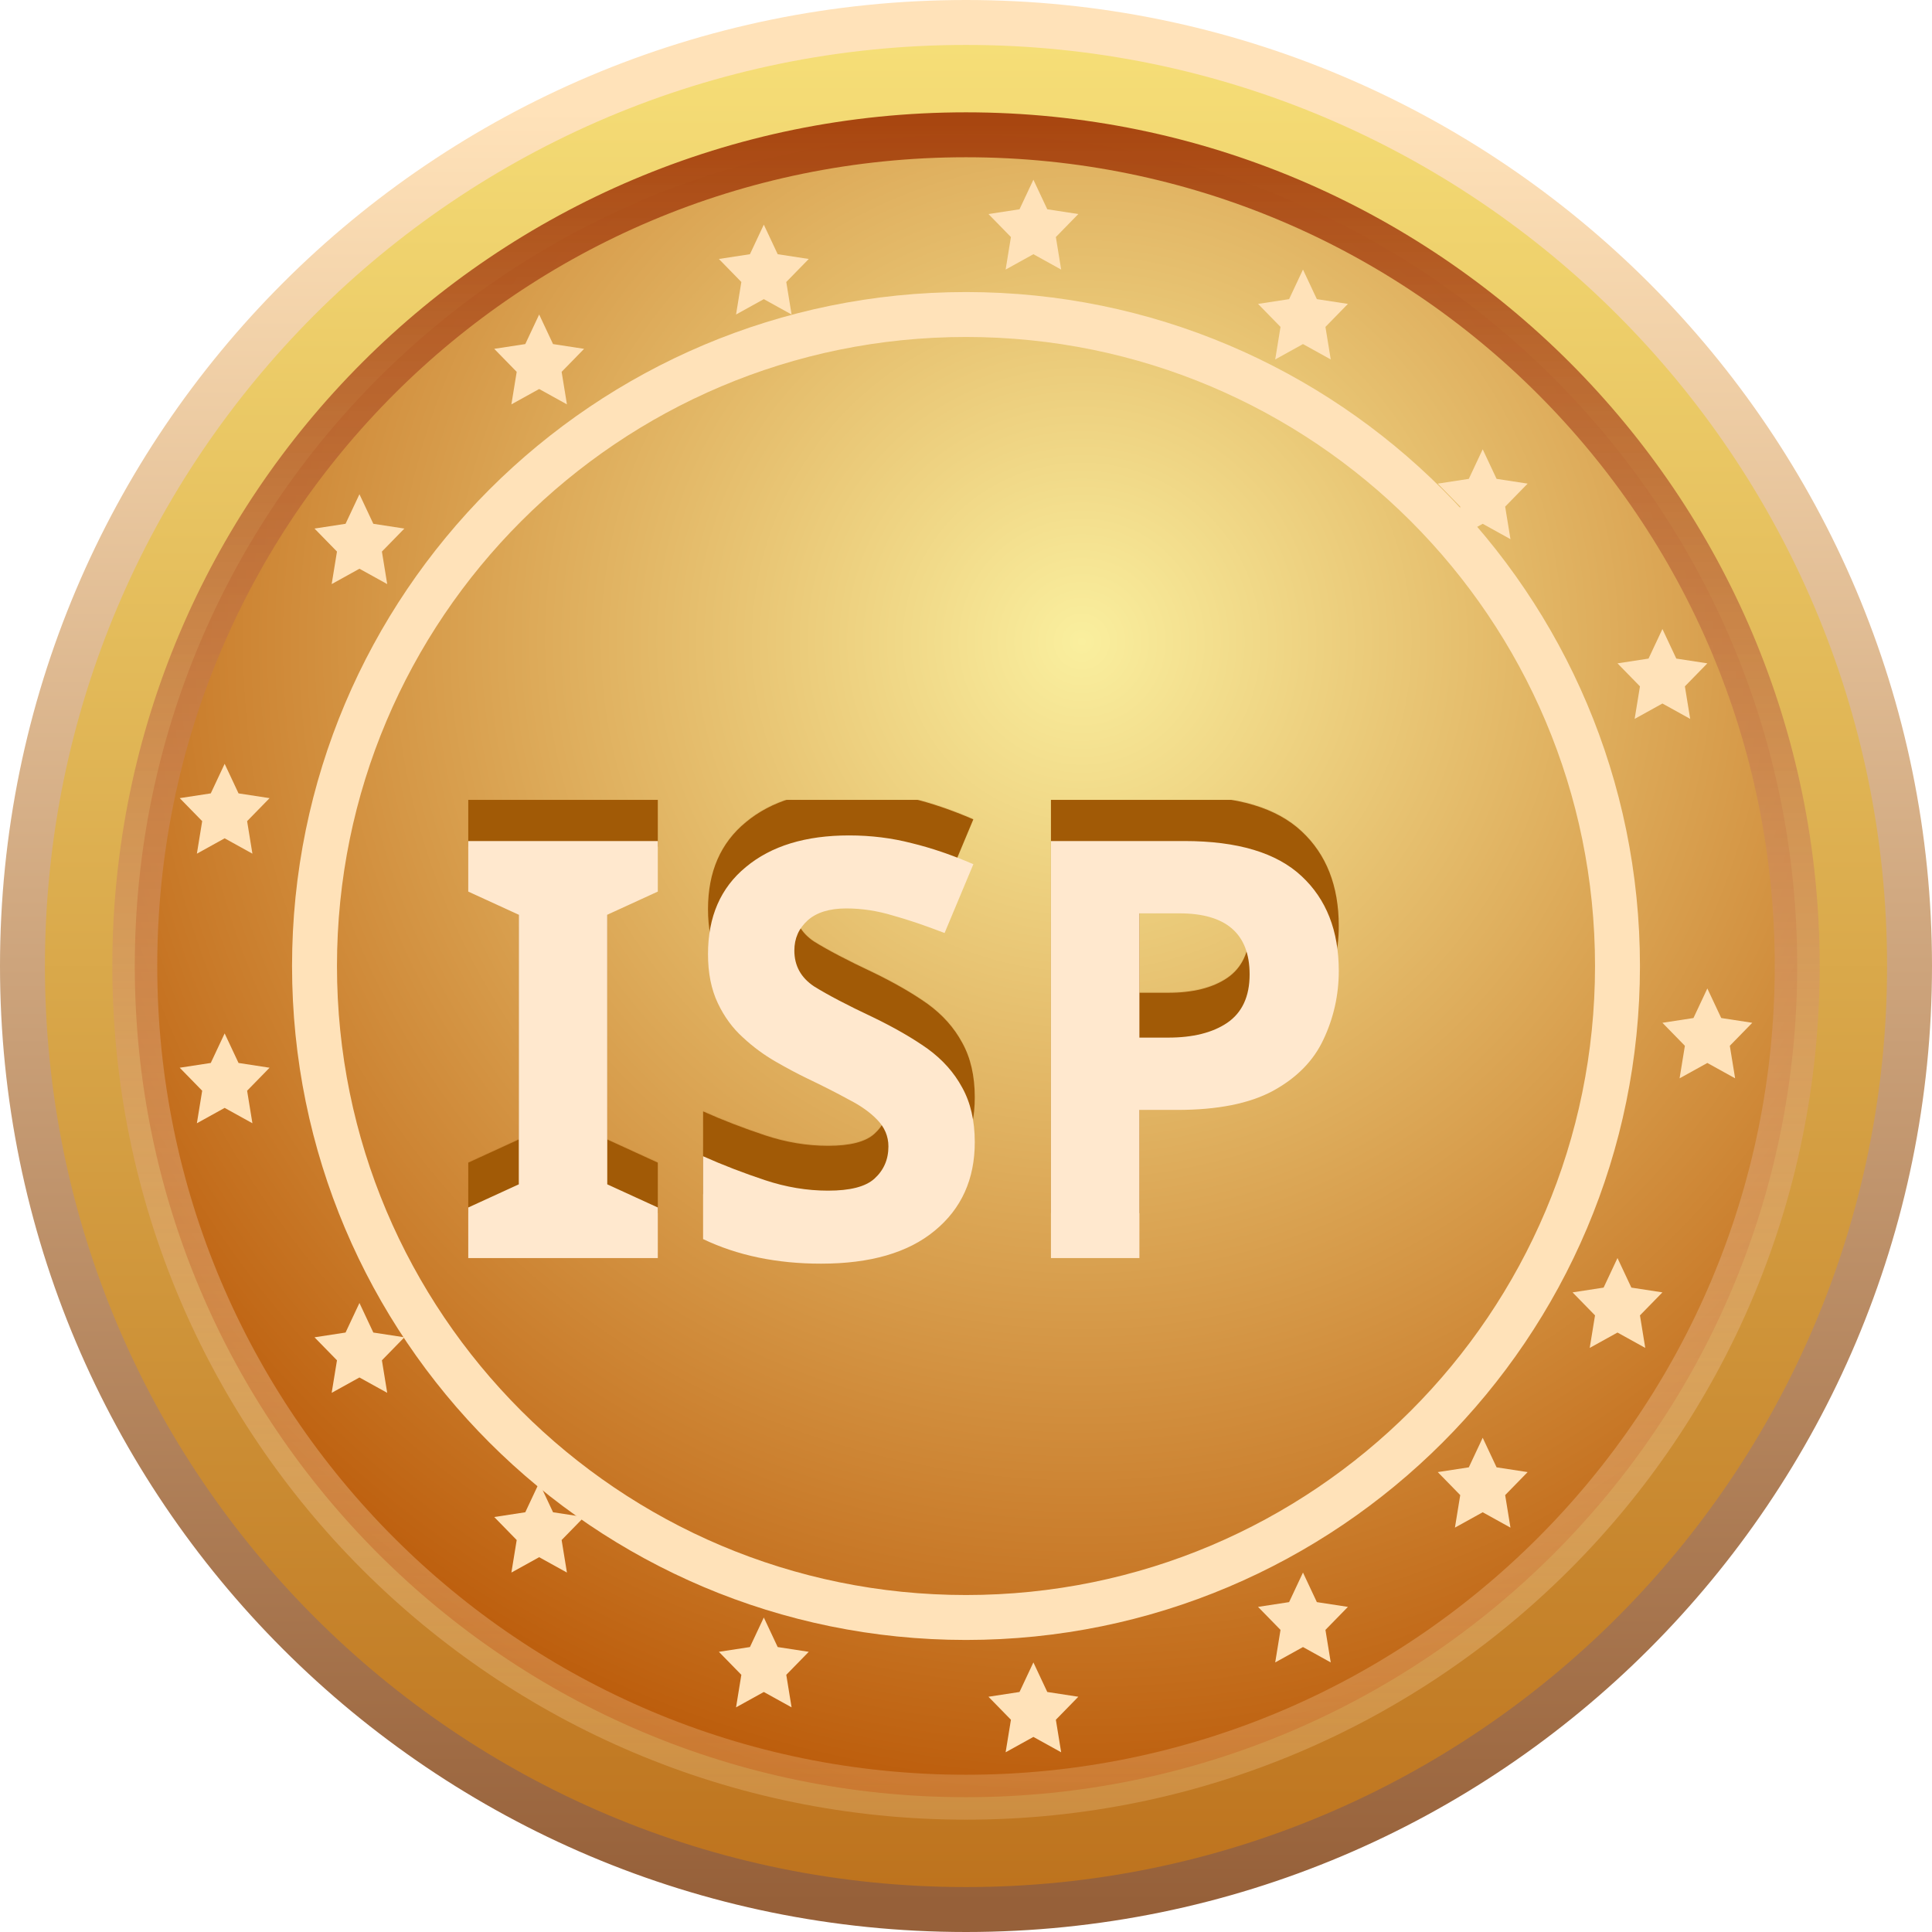
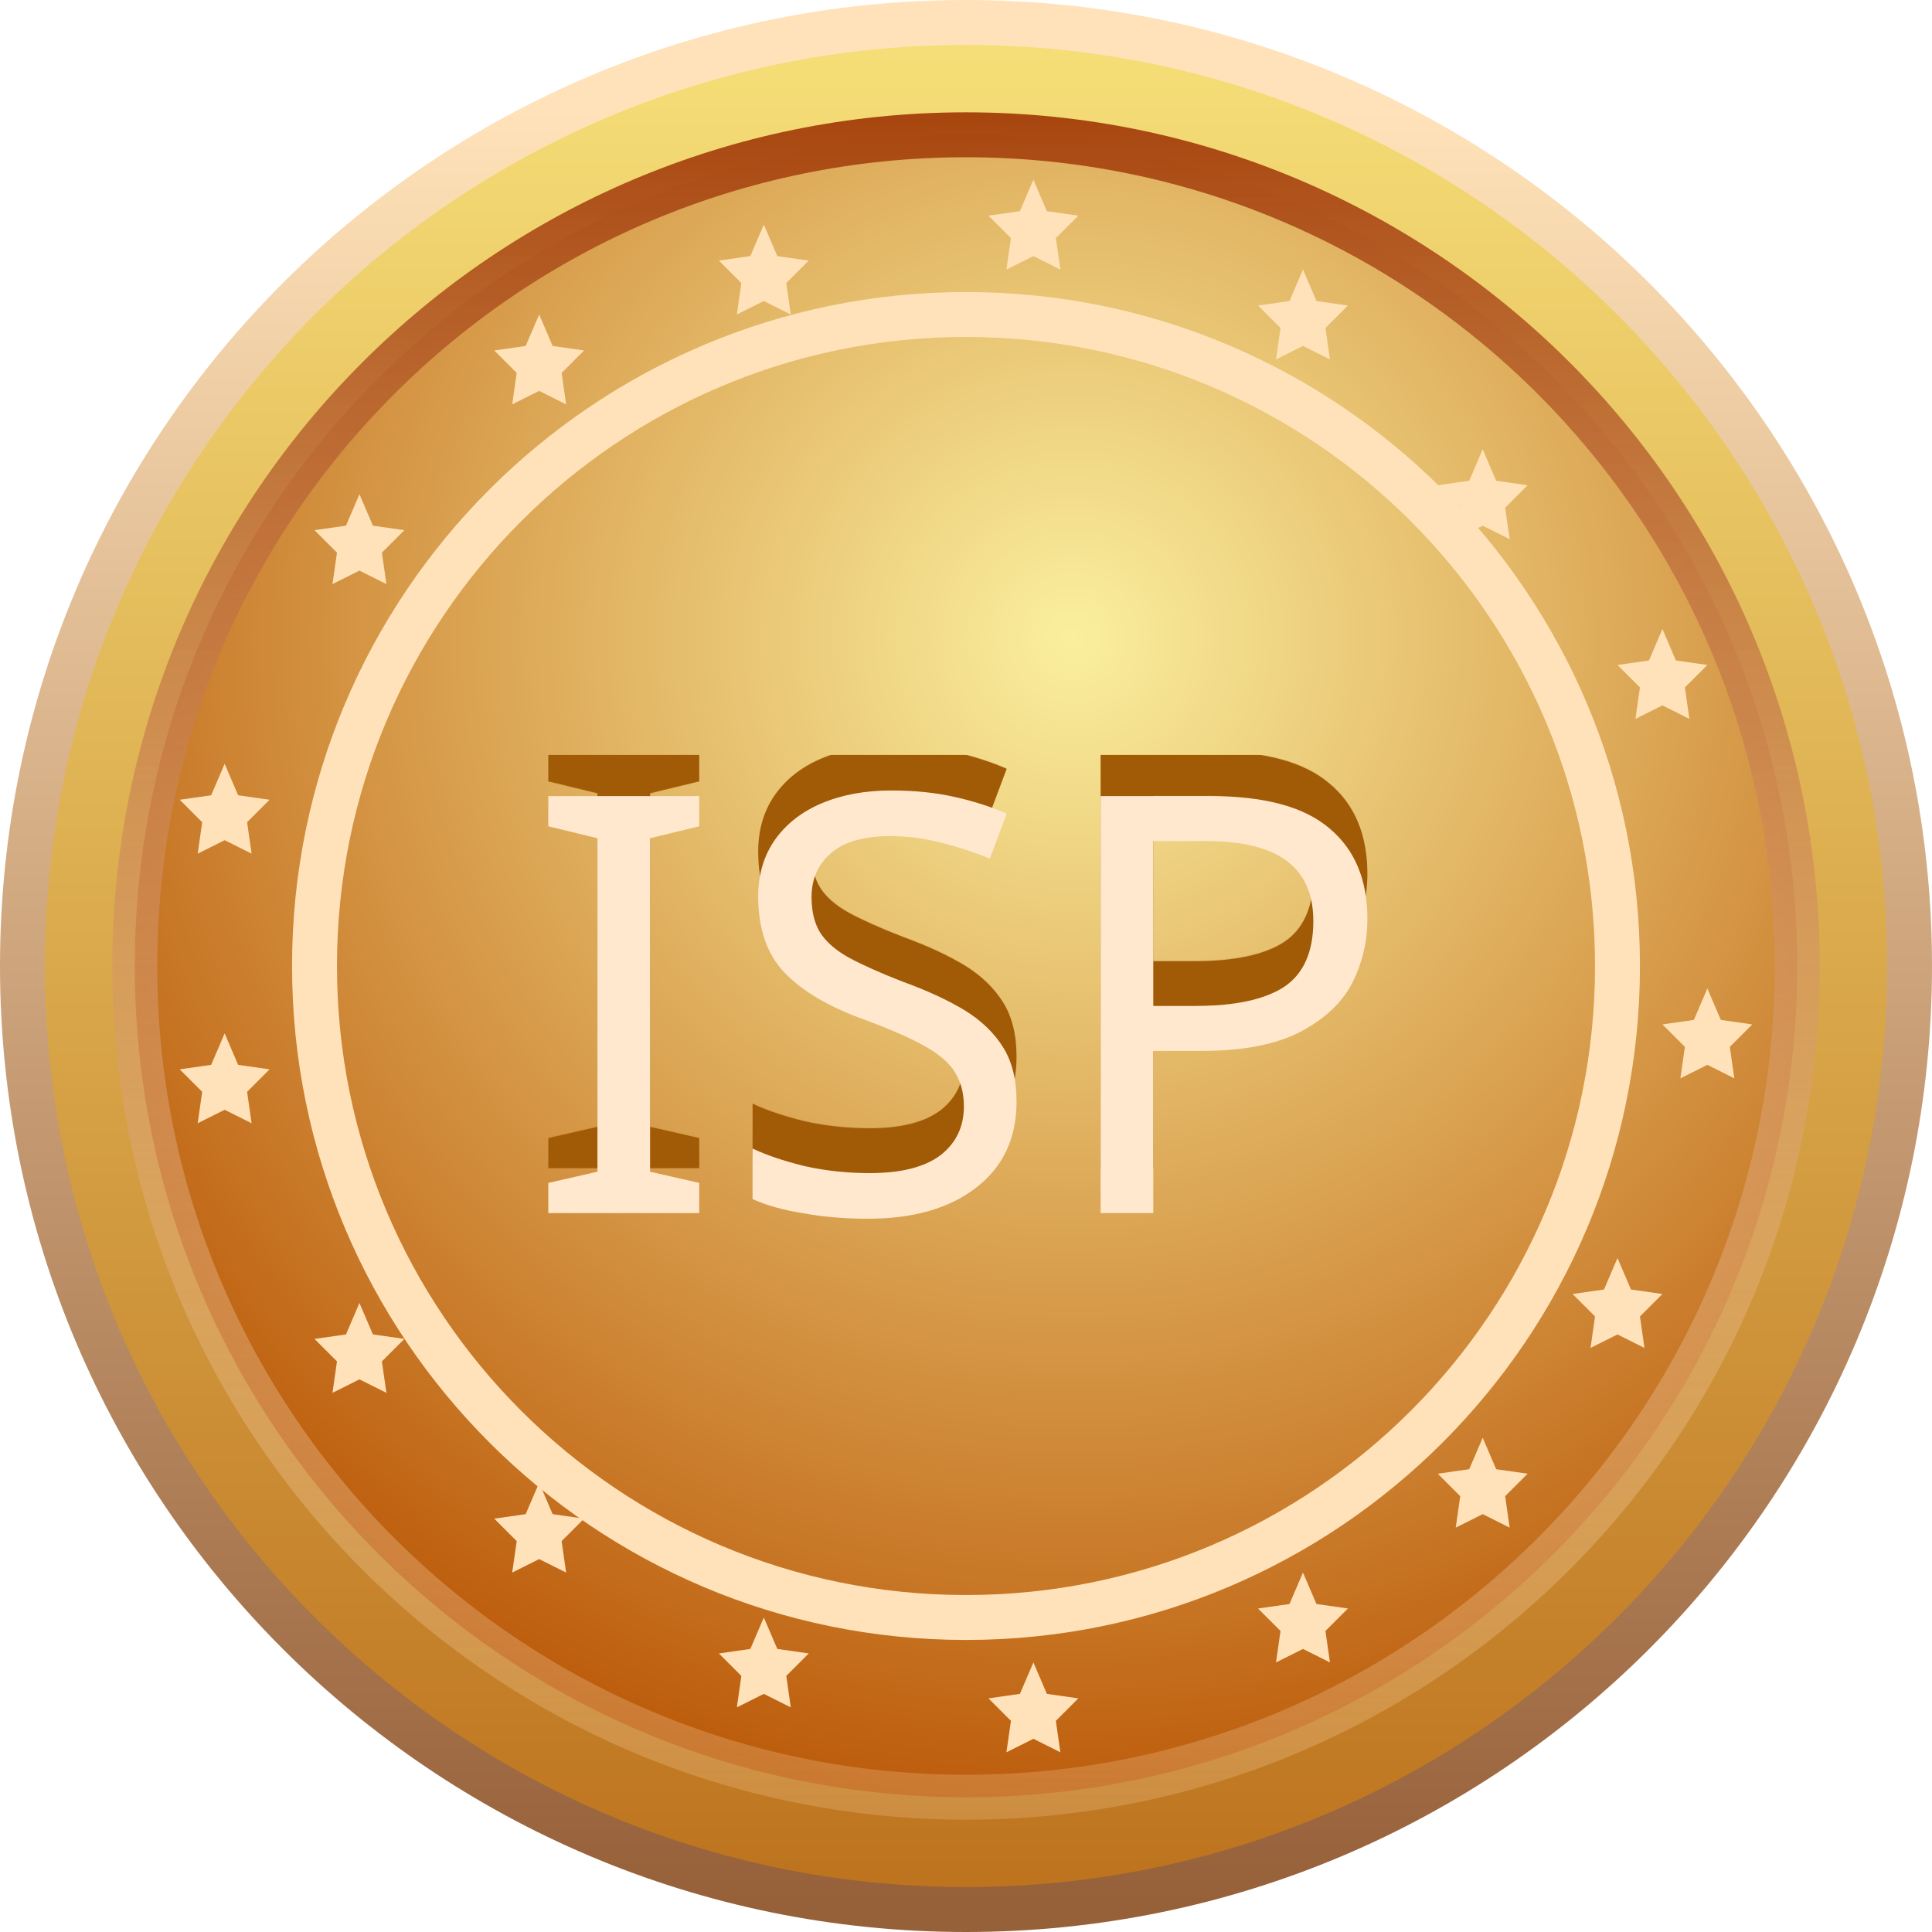
- <svg xmlns="http://www.w3.org/2000/svg" xmlns:xlink="http://www.w3.org/1999/xlink" width="43px" height="43px" viewBox="0 0 43 43" version="1.1">
-   <defs>
-     <linearGradient x1="50%" y1="0%" x2="50%" y2="100%" id="linearGradient-1">
-       <stop stop-color="#F6DF78" offset="0%" />
-       <stop stop-color="#BD721D" offset="100%" />
-     </linearGradient>
-     <linearGradient x1="50%" y1="0%" x2="50%" y2="100%" id="linearGradient-2">
-       <stop stop-color="#FFE2B9" offset="4.347%" />
-       <stop stop-color="#966039" offset="100%" />
-     </linearGradient>
-     <radialGradient cx="56.854%" cy="30.786%" fx="56.854%" fy="30.786%" r="69.214%" id="radialGradient-3">
-       <stop stop-color="#FAEF9E" offset="0%" />
-       <stop stop-color="#BC5C0B" offset="100%" />
-     </radialGradient>
-     <linearGradient x1="50%" y1="100%" x2="50%" y2="3.061617e-15%" id="linearGradient-4">
-       <stop stop-color="#FFE2B9" stop-opacity="0.21" offset="0%" />
-       <stop stop-color="#A84610" offset="100%" />
-     </linearGradient>
-     <text id="text-5" font-family="Arial-Black, Arial Black" font-size="13" font-weight="700" fill="#FFE8CE">
-       <tspan x="10" y="28">ISP</tspan>
-     </text>
-     <filter x="-2.0%" y="-8.3%" width="104.0%" height="111.1%" filterUnits="objectBoundingBox" id="filter-6">
-       <feOffset dx="0" dy="-1" in="SourceAlpha" result="shadowOffsetOuter1" />
-       <feColorMatrix values="0 0 0 0 0.63   0 0 0 0 0.351   0 0 0 0 0.022  0 0 0 1 0" type="matrix" in="shadowOffsetOuter1" />
-     </filter>
-   </defs>
-   <g id="标签-1-copy-2" stroke="none" stroke-width="1" fill="none" fill-rule="evenodd">
+ <svg xmlns="http://www.w3.org/2000/svg" version="1.1" id="图层_1" x="0px" y="0px" viewBox="0 0 43 43" style="enable-background:new 0 0 43 43;" xml:space="preserve">
+   <style type="text/css">
+ 	.st0{fill:url(#Oval-29_1_);stroke:url(#Oval-29_2_);}
+ 	.st1{fill:url(#Oval-30_1_);stroke:url(#Oval-30_2_);}
+ 	.st2{filter:url(#filter-6);}
+ 	.st3{fill:#FFE8CE;}
+ 	.st4{font-family:'Arial-BoldMT';}
+ 	.st5{font-size:13px;}
+ 	.st6{fill:none;stroke:#FFE2B9;}
+ 	.st7{fill:#FFE2B9;}
+ </style>
+   <filter filterUnits="objectBoundingBox" height="111.1%" id="filter-6" width="104.0%" x="-2.0%" y="-8.3%">
+     <feOffset dx="0" dy="-1" in="SourceAlpha" result="shadowOffsetOuter1" />
+     <feColorMatrix in="shadowOffsetOuter1" type="matrix" values="0 0 0 0 0.63   0 0 0 0 0.351   0 0 0 0 0.022  0 0 0 1 0">
+ 		</feColorMatrix>
+   </filter>
+   <g id="标签-1-copy-2">
    <g id="Group-41-Copy">
-       <circle id="Oval-29" stroke="url(#linearGradient-2)" fill="url(#linearGradient-1)" cx="21.5" cy="21.5" r="21" />
-       <circle id="Oval-30" stroke="url(#linearGradient-4)" fill="url(#radialGradient-3)" cx="21.5" cy="21.5" r="18.5" />
-       <g id="ISP" fill="#FFE8CE" fill-opacity="1">
-         <use filter="url(#filter-6)" xlink:href="#text-5" />
-         <use xlink:href="#text-5" />
+       <linearGradient id="Oval-29_1_" gradientUnits="userSpaceOnUse" x1="-644.762" y1="397.381" x2="-644.762" y2="396.381" gradientTransform="matrix(42 0 0 -42 27101.5 16690.5)">
+         <stop offset="0" style="stop-color:#F6DF78" />
+         <stop offset="1" style="stop-color:#BD721D" />
+       </linearGradient>
+       <linearGradient id="Oval-29_2_" gradientUnits="userSpaceOnUse" x1="-644.762" y1="397.381" x2="-644.762" y2="396.381" gradientTransform="matrix(42 0 0 -42 27101.5 16690.5)">
+         <stop offset="4.346550e-02" style="stop-color:#FFE2B9" />
+         <stop offset="1" style="stop-color:#966039" />
+       </linearGradient>
+       <circle id="Oval-29" class="st0" cx="21.5" cy="21.5" r="21" />
+       <radialGradient id="Oval-30_1_" cx="-642.567" cy="395.908" r="0.692" gradientTransform="matrix(37 0 0 -37 23799 14663)" gradientUnits="userSpaceOnUse">
+         <stop offset="0" style="stop-color:#FAEF9E" />
+         <stop offset="1" style="stop-color:#BC5C0B" />
+       </radialGradient>
+       <linearGradient id="Oval-30_2_" gradientUnits="userSpaceOnUse" x1="-642.635" y1="395.216" x2="-642.635" y2="396.216" gradientTransform="matrix(37 0 0 -37 23799 14663)">
+         <stop offset="0" style="stop-color:#FFE2B9;stop-opacity:0.21" />
+         <stop offset="1" style="stop-color:#A84610" />
+       </linearGradient>
+       <circle id="Oval-30" class="st1" cx="21.5" cy="21.5" r="18.5" />
+       <g id="ISP">
+         <g class="st2">
+           <text transform="matrix(1 0 0 1 11.6875 27)" class="st3 st4 st5">ISP</text>
+         </g>
+         <g>
+           <text transform="matrix(1 0 0 1 11.6875 27)" class="st3 st4 st5">ISP</text>
+         </g>
      </g>
-       <circle id="Oval-31" stroke="#FFE2B9" cx="21.5" cy="21.5" r="14.5" />
-       <polygon id="Star-3" fill="#FFE2B9" points="23 38.658 22.382 39 22.5 38.276 22 37.764 22.691 37.658 23 37 23.309 37.658 24 37.764 23.5 38.276 23.618 39" />
-       <polygon id="Star-3-Copy-4" fill="#FFE2B9" points="29 36.658 28.382 37 28.5 36.276 28 35.764 28.691 35.658 29 35 29.309 35.658 30 35.764 29.5 36.276 29.618 37" />
-       <polygon id="Star-3-Copy-5" fill="#FFE2B9" points="33 33.658 32.382 34 32.5 33.276 32 32.764 32.691 32.658 33 32 33.309 32.658 34 32.764 33.5 33.276 33.618 34" />
-       <polygon id="Star-3-Copy-6" fill="#FFE2B9" points="36 29.658 35.382 30 35.5 29.276 35 28.764 35.691 28.658 36 28 36.309 28.658 37 28.764 36.5 29.276 36.618 30" />
-       <polygon id="Star-3-Copy-7" fill="#FFE2B9" points="38 23.658 37.382 24 37.5 23.276 37 22.764 37.691 22.658 38 22 38.309 22.658 39 22.764 38.5 23.276 38.618 24" />
-       <polygon id="Star-3-Copy-8" fill="#FFE2B9" points="37 15.658 36.382 16 36.5 15.276 36 14.764 36.691 14.658 37 14 37.309 14.658 38 14.764 37.5 15.276 37.618 16" />
-       <polygon id="Star-3-Copy-9" fill="#FFE2B9" points="33 11.658 32.382 12 32.5 11.276 32 10.764 32.691 10.658 33 10 33.309 10.658 34 10.764 33.5 11.276 33.618 12" />
-       <polygon id="Star-3-Copy-10" fill="#FFE2B9" points="29 7.658 28.382 8 28.5 7.276 28 6.764 28.691 6.658 29 6 29.309 6.658 30 6.764 29.5 7.276 29.618 8" />
-       <polygon id="Star-3-Copy-11" fill="#FFE2B9" points="23 5.658 22.382 6 22.5 5.276 22 4.764 22.691 4.658 23 4 23.309 4.658 24 4.764 23.5 5.276 23.618 6" />
-       <polygon id="Star-3-Copy-12" fill="#FFE2B9" points="17 6.658 16.382 7 16.5 6.276 16 5.764 16.691 5.658 17 5 17.309 5.658 18 5.764 17.5 6.276 17.618 7" />
-       <polygon id="Star-3-Copy-13" fill="#FFE2B9" points="12 8.658 11.382 9 11.5 8.276 11 7.764 11.691 7.658 12 7 12.309 7.658 13 7.764 12.5 8.276 12.618 9" />
-       <polygon id="Star-3-Copy-14" fill="#FFE2B9" points="8 12.658 7.382 13 7.5 12.276 7 11.764 7.691 11.658 8 11 8.309 11.658 9 11.764 8.5 12.276 8.618 13" />
-       <polygon id="Star-3-Copy-15" fill="#FFE2B9" points="5 18.658 4.382 19 4.5 18.276 4 17.764 4.691 17.658 5 17 5.309 17.658 6 17.764 5.5 18.276 5.618 19" />
-       <polygon id="Star-3-Copy-16" fill="#FFE2B9" points="5 24.658 4.382 25 4.5 24.276 4 23.764 4.691 23.658 5 23 5.309 23.658 6 23.764 5.5 24.276 5.618 25" />
-       <polygon id="Star-3-Copy" fill="#FFE2B9" points="17 37.658 16.382 38 16.5 37.276 16 36.764 16.691 36.658 17 36 17.309 36.658 18 36.764 17.5 37.276 17.618 38" />
-       <polygon id="Star-3-Copy-2" fill="#FFE2B9" points="12 34.658 11.382 35 11.5 34.276 11 33.764 11.691 33.658 12 33 12.309 33.658 13 33.764 12.5 34.276 12.618 35" />
-       <polygon id="Star-3-Copy-3" fill="#FFE2B9" points="8 30.658 7.382 31 7.5 30.276 7 29.764 7.691 29.658 8 29 8.309 29.658 9 29.764 8.5 30.276 8.618 31" />
+       <circle id="Oval-31" class="st6" cx="21.5" cy="21.5" r="14.5" />
+       <polygon id="Star-3" class="st7" points="23,38.7 22.4,39 22.5,38.3 22,37.8 22.7,37.7 23,37 23.3,37.7 24,37.8 23.5,38.3     23.6,39   " />
+       <polygon id="Star-3-Copy-4" class="st7" points="29,36.7 28.4,37 28.5,36.3 28,35.8 28.7,35.7 29,35 29.3,35.7 30,35.8 29.5,36.3     29.6,37   " />
+       <polygon id="Star-3-Copy-5" class="st7" points="33,33.7 32.4,34 32.5,33.3 32,32.8 32.7,32.7 33,32 33.3,32.7 34,32.8 33.5,33.3     33.6,34   " />
+       <polygon id="Star-3-Copy-6" class="st7" points="36,29.7 35.4,30 35.5,29.3 35,28.8 35.7,28.7 36,28 36.3,28.7 37,28.8 36.5,29.3     36.6,30   " />
+       <polygon id="Star-3-Copy-7" class="st7" points="38,23.7 37.4,24 37.5,23.3 37,22.8 37.7,22.7 38,22 38.3,22.7 39,22.8 38.5,23.3     38.6,24   " />
+       <polygon id="Star-3-Copy-8" class="st7" points="37,15.7 36.4,16 36.5,15.3 36,14.8 36.7,14.7 37,14 37.3,14.7 38,14.8 37.5,15.3     37.6,16   " />
+       <polygon id="Star-3-Copy-9" class="st7" points="33,11.7 32.4,12 32.5,11.3 32,10.8 32.7,10.7 33,10 33.3,10.7 34,10.8 33.5,11.3     33.6,12   " />
+       <polygon id="Star-3-Copy-10" class="st7" points="29,7.7 28.4,8 28.5,7.3 28,6.8 28.7,6.7 29,6 29.3,6.7 30,6.8 29.5,7.3 29.6,8       " />
+       <polygon id="Star-3-Copy-11" class="st7" points="23,5.7 22.4,6 22.5,5.3 22,4.8 22.7,4.7 23,4 23.3,4.7 24,4.8 23.5,5.3 23.6,6       " />
+       <polygon id="Star-3-Copy-12" class="st7" points="17,6.7 16.4,7 16.5,6.3 16,5.8 16.7,5.7 17,5 17.3,5.7 18,5.8 17.5,6.3 17.6,7       " />
+       <polygon id="Star-3-Copy-13" class="st7" points="12,8.7 11.4,9 11.5,8.3 11,7.8 11.7,7.7 12,7 12.3,7.7 13,7.8 12.5,8.3 12.6,9       " />
+       <polygon id="Star-3-Copy-14" class="st7" points="8,12.7 7.4,13 7.5,12.3 7,11.8 7.7,11.7 8,11 8.3,11.7 9,11.8 8.5,12.3 8.6,13       " />
+       <polygon id="Star-3-Copy-15" class="st7" points="5,18.7 4.4,19 4.5,18.3 4,17.8 4.7,17.7 5,17 5.3,17.7 6,17.8 5.5,18.3 5.6,19       " />
+       <polygon id="Star-3-Copy-16" class="st7" points="5,24.7 4.4,25 4.5,24.3 4,23.8 4.7,23.7 5,23 5.3,23.7 6,23.8 5.5,24.3 5.6,25       " />
+       <polygon id="Star-3-Copy" class="st7" points="17,37.7 16.4,38 16.5,37.3 16,36.8 16.7,36.7 17,36 17.3,36.7 18,36.8 17.5,37.3     17.6,38   " />
+       <polygon id="Star-3-Copy-2" class="st7" points="12,34.7 11.4,35 11.5,34.3 11,33.8 11.7,33.7 12,33 12.3,33.7 13,33.8 12.5,34.3     12.6,35   " />
+       <polygon id="Star-3-Copy-3" class="st7" points="8,30.7 7.4,31 7.5,30.3 7,29.8 7.7,29.7 8,29 8.3,29.7 9,29.8 8.5,30.3 8.6,31       " />
    </g>
  </g>
</svg>
